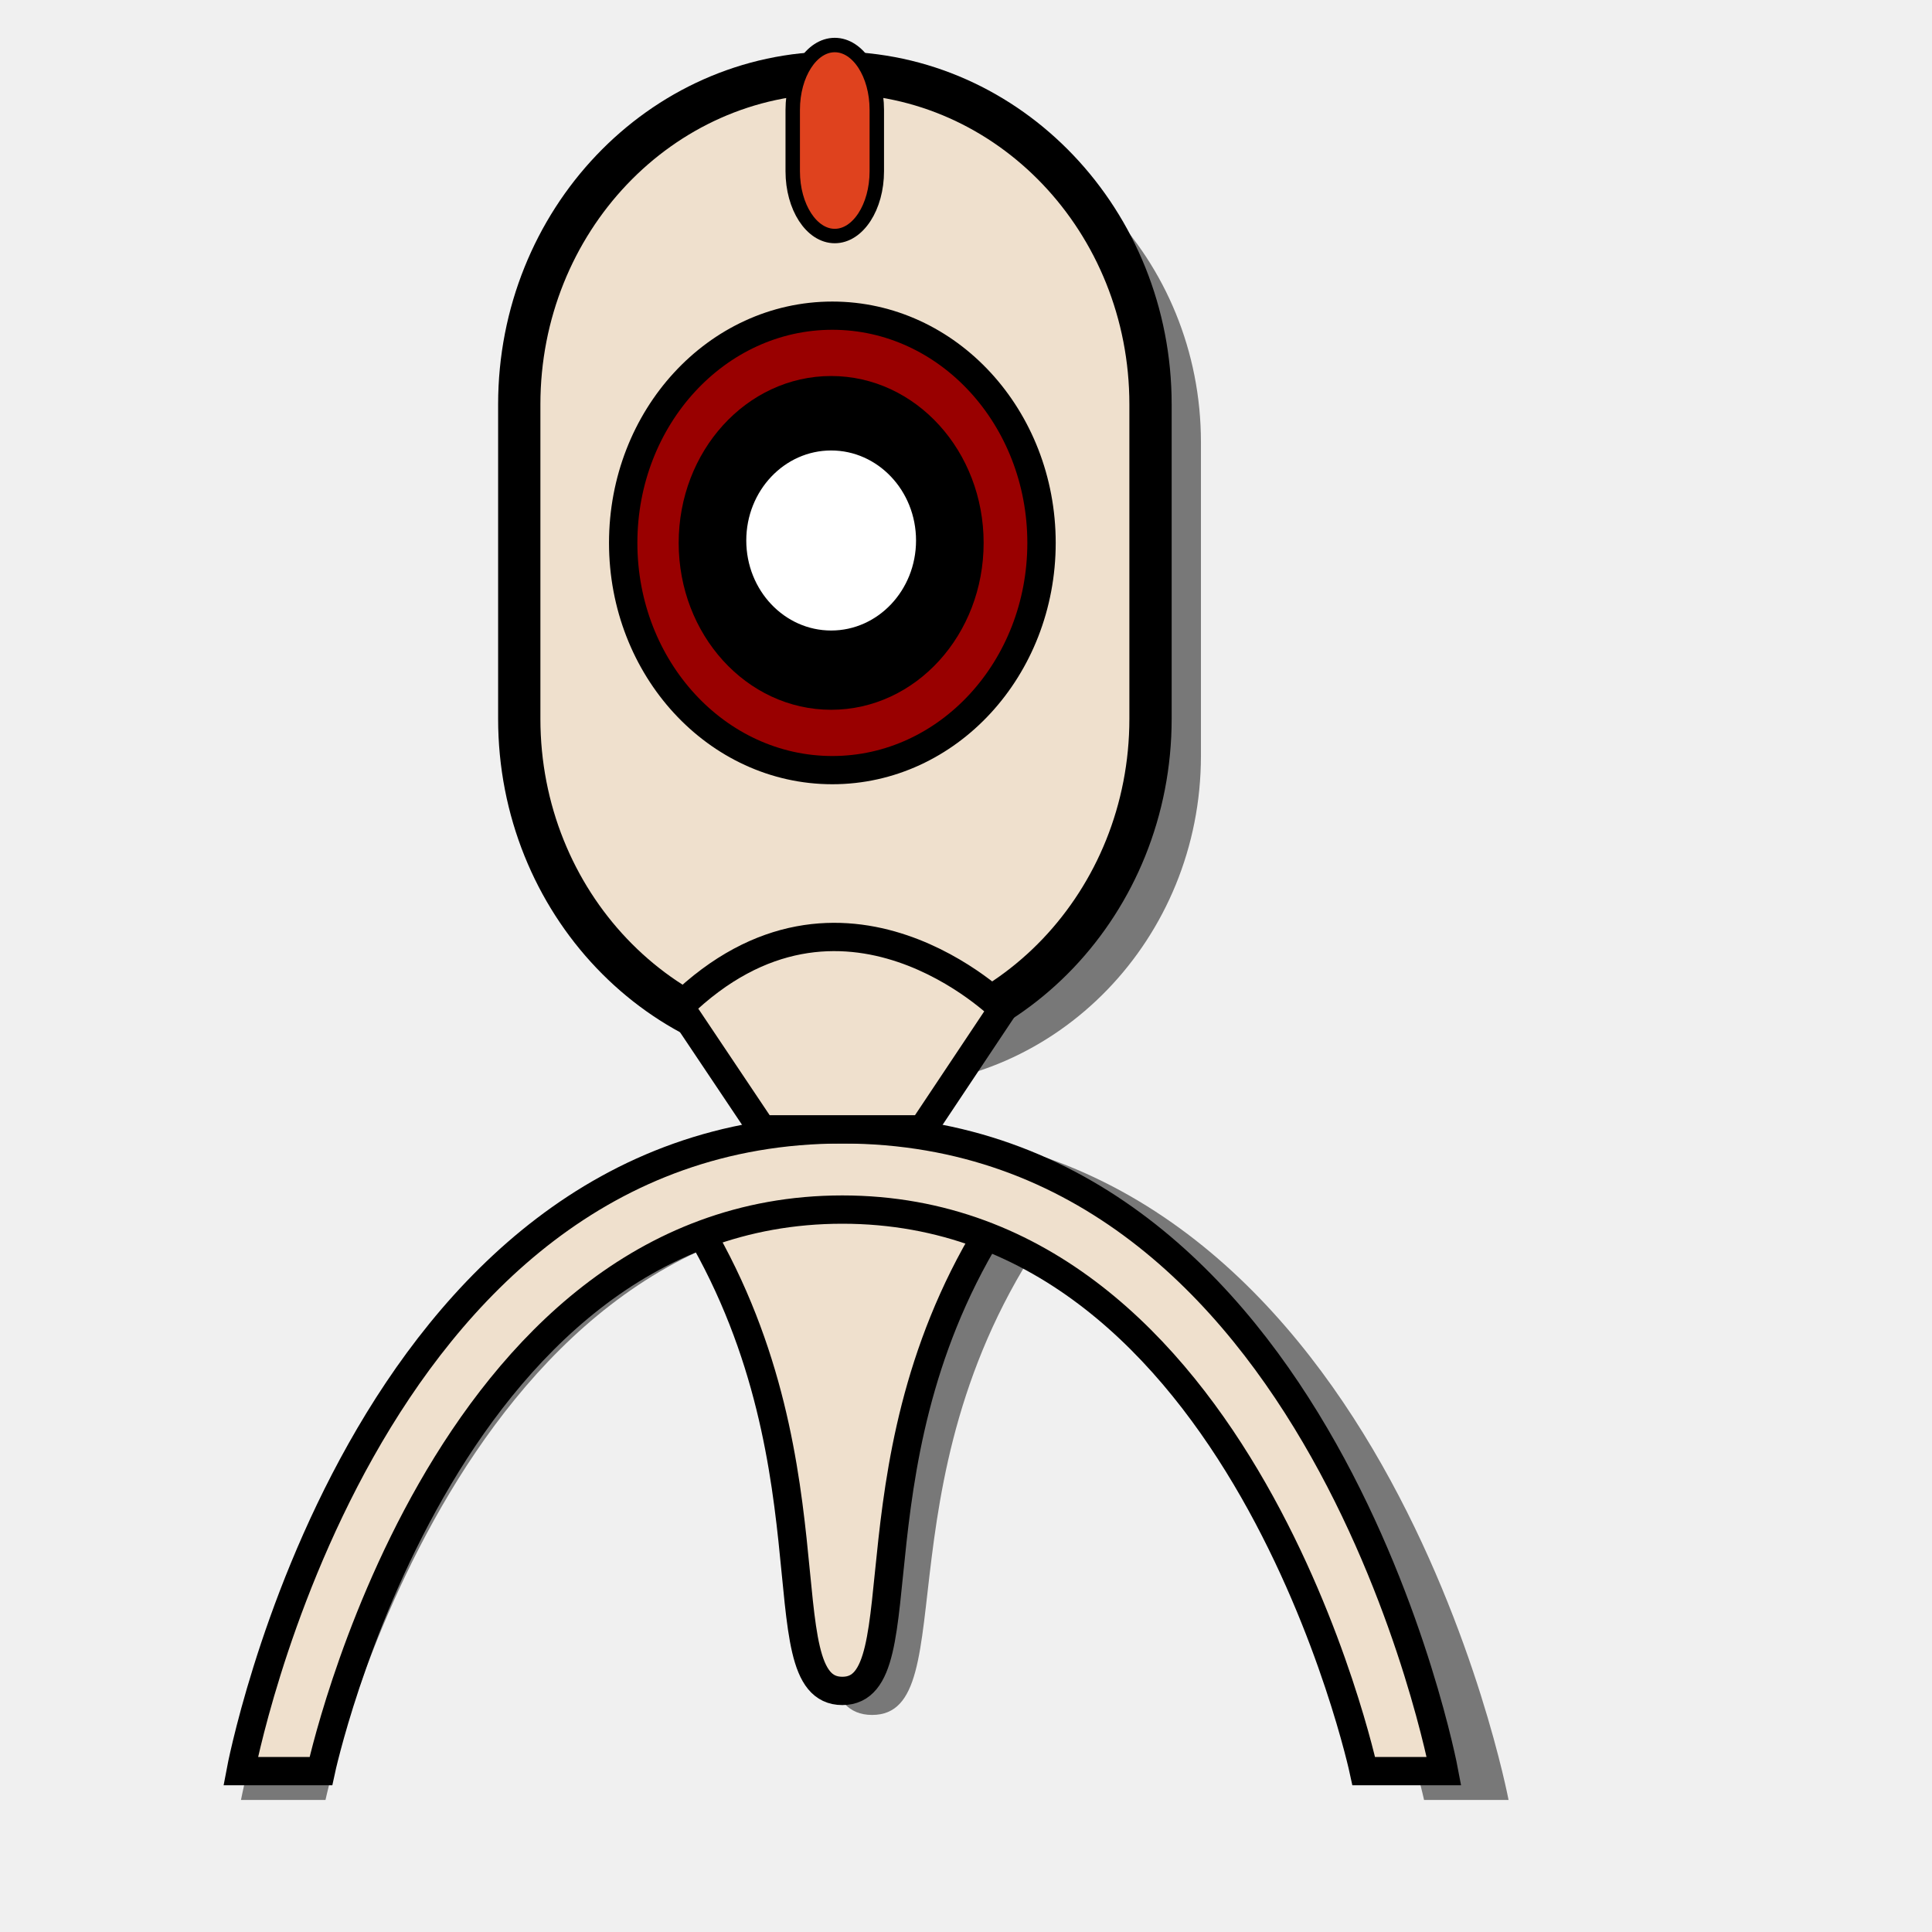
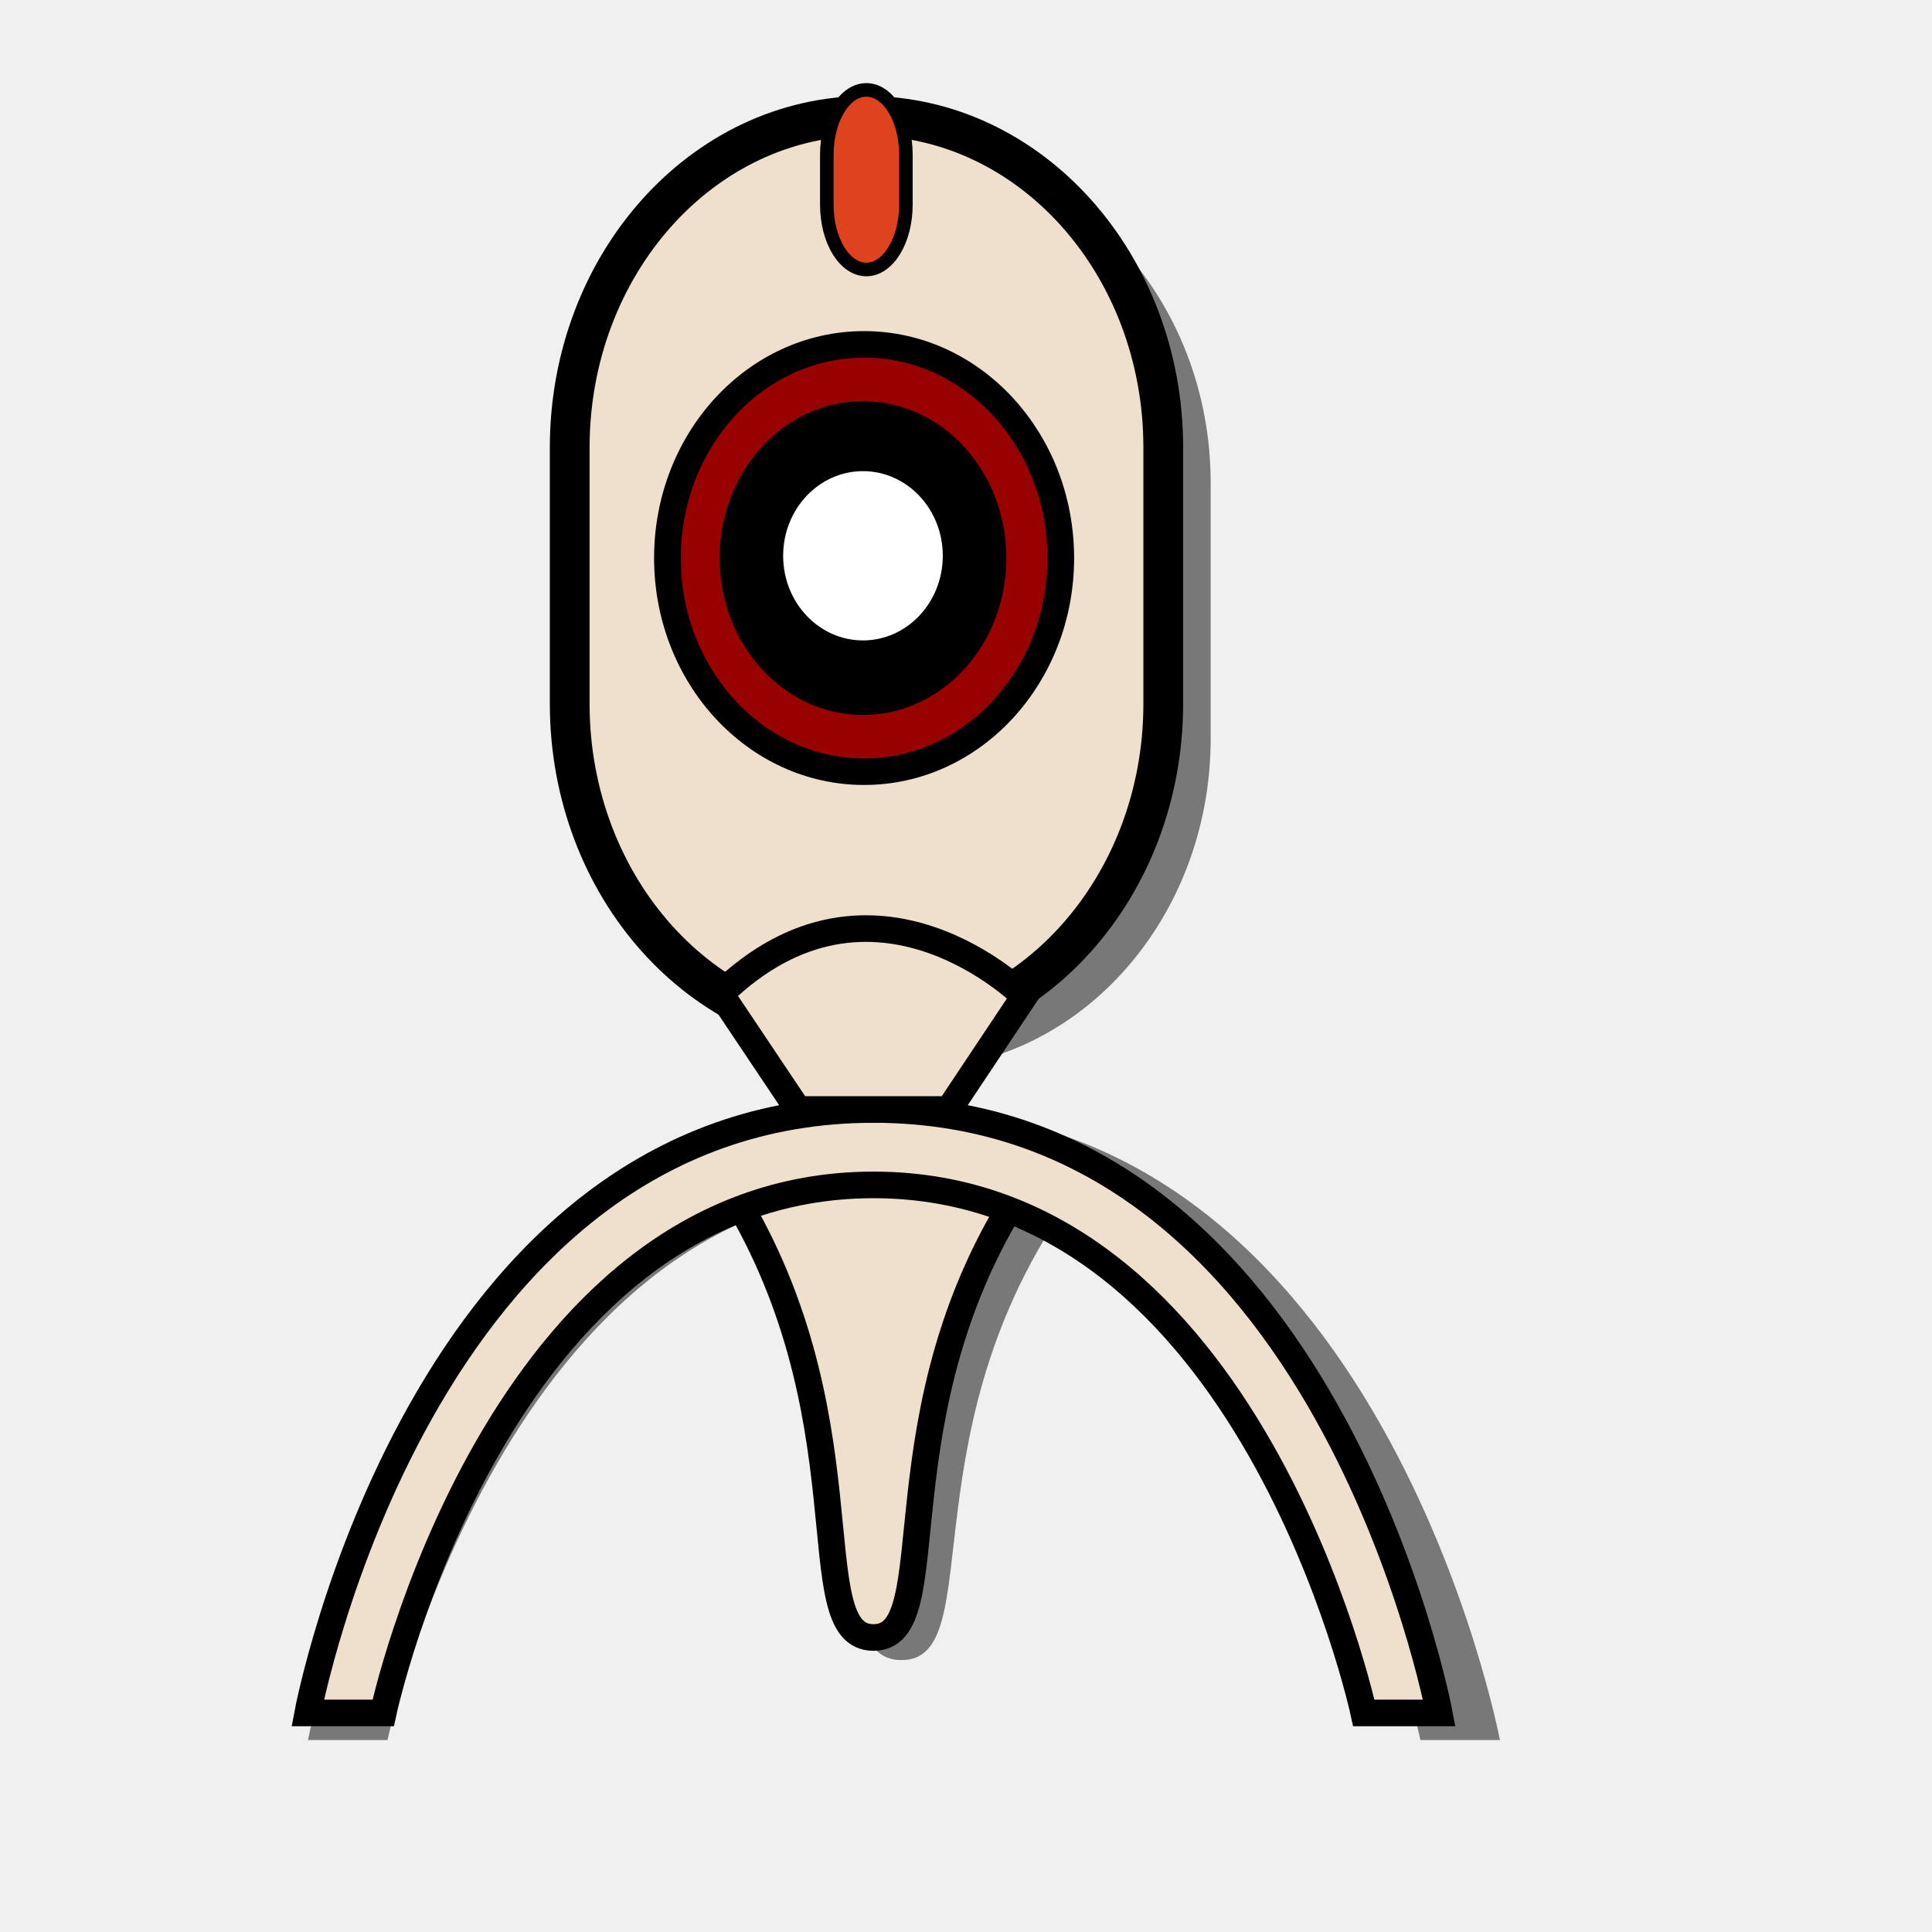
- <svg xmlns="http://www.w3.org/2000/svg" id="svg1" width="128pt" height="128pt">
+ <svg xmlns="http://www.w3.org/2000/svg" height="128pt" width="128pt" id="svg1">
  <defs id="defs3" />
-   <path style="fill:#000000;fill-rule:evenodd;stroke:none;stroke-width:2.527;fill-opacity:0.497;" d="M 77.274,99.764 C 122.064,99.764 133.262,159.003 133.262,159.003 L 125.797,159.003 C 125.797,159.003 114.599,107.169 77.274,107.169 C 39.949,107.169 28.752,159.003 28.752,159.003 L 21.287,159.003 C 21.287,159.003 32.484,99.764 77.274,99.764 z " id="path837" />
-   <rect style="fill:#000000;fill-rule:evenodd;stroke:none;stroke-width:3.735;fill-opacity:0.503;" id="rect835" width="56.481" height="86.155" x="49.606" y="9.837" ry="29.227" />
-   <rect style="fill:#efe0cd;fill-rule:evenodd;stroke:#000000;stroke-width:3.735;fill-opacity:1;" id="rect825" width="55.763" height="86.384" x="45.87" y="6.418" ry="29.305" />
-   <rect style="fill:#df421e;fill-rule:evenodd;stroke:#000000;stroke-width:0.956pt;fill-opacity:1;" id="rect826" width="7.427" height="16.872" ry="5.724" x="70.027" y="3.978" />
-   <path style="fill-rule:evenodd;stroke:#000000;stroke-width:2.188;fill:#990000;fill-opacity:1;stroke-dasharray:none;" id="path827" d="M 42.016 47.109 A 16.127 17.613 0 1 0 9.761,47.109 A 16.127 17.613 0 1 0 42.016 47.109 z" transform="matrix(1.14567,0,0,1.139624,43.86805,-5.728689)" />
-   <path style="fill-rule:evenodd;stroke:#000000;stroke-width:2.188;fill:#000000;fill-opacity:1;stroke-dasharray:none;" id="path828" d="M 42.016 47.109 A 16.127 17.613 0 1 0 9.761,47.109 A 16.127 17.613 0 1 0 42.016 47.109 z" transform="matrix(0.782108,0,0,0.788005,53.17406,10.83565)" />
-   <path style="fill-rule:evenodd;stroke:#000000;stroke-width:2.188;fill:#ffffff;fill-opacity:1;stroke-dasharray:none;" id="path829" d="M 42.016 47.109 A 16.127 17.613 0 1 0 9.761,47.109 A 16.127 17.613 0 1 0 42.016 47.109 z" transform="matrix(0.498768,0,0,0.481372,60.50933,25.06854)" />
-   <path style="fill:#000000;fill-rule:evenodd;stroke:none;stroke-opacity:1;stroke-width:2.5;stroke-linejoin:miter;stroke-linecap:butt;fill-opacity:0.503;stroke-dasharray:none;" d="M 60.477,106.525 C 77.039,129.179 68.615,151.492 77.039,151.492 C 85.463,151.492 77.039,129.179 93.888,106.867 C 82.751,106.753 71.614,106.639 60.477,106.525 z " id="path838" />
-   <path style="fill:#efe0cd;fill-rule:evenodd;stroke:black;stroke-opacity:1;stroke-width:2.5;stroke-linejoin:miter;stroke-linecap:butt;fill-opacity:1;stroke-dasharray:none;" d="M 60.477,106.525 C 74.409,128.11 67.323,149.37 74.409,149.37 C 81.496,149.37 74.409,128.11 88.583,106.85 C 79.214,106.742 69.846,106.634 60.477,106.525 z " id="path831" />
-   <path style="fill:#efe0cd;fill-rule:evenodd;stroke:black;stroke-opacity:1;stroke-width:2.5;stroke-linejoin:miter;stroke-linecap:butt;fill-opacity:1;stroke-dasharray:none;" d="M 74.409,99.764 C 116.929,99.764 127.559,156.457 127.559,156.457 L 120.472,156.457 C 120.472,156.457 109.843,106.85 74.409,106.85 C 38.976,106.85 28.346,156.457 28.346,156.457 L 21.26,156.457 C 21.26,156.457 31.89,99.764 74.409,99.764 z " id="path830" />
-   <path style="fill:#efe0cd;fill-rule:evenodd;stroke:black;stroke-opacity:1;stroke-width:2.5;stroke-linejoin:miter;stroke-linecap:butt;fill-opacity:1;stroke-dasharray:none;" d="M 60.053,88.912 L 67.323,99.764 L 81.496,99.764 L 88.583,89.134 C 88.583,89.134 74.409,74.961 60.053,88.912 z " id="path834" />
+   <path id="path837" d="M 79.854,98.008 C 121.969,98.008 132.498,153.709 132.498,153.709 L 125.479,153.709 C 125.479,153.709 114.95,104.97 79.854,104.97 C 44.758,104.97 34.23,153.709 34.23,153.709 L 27.21,153.709 C 27.21,153.709 37.739,98.008 79.854,98.008 z " style="fill:#000000;fill-opacity:0.497;fill-rule:evenodd;stroke:none;stroke-width:2.527" />
+   <rect rx="29.227" ry="29.227" y="13.451" x="53.839" height="81.01" width="53.108" id="rect835" style="fill:#000000;fill-opacity:0.503;fill-rule:evenodd;stroke:none;stroke-width:3.735" />
+   <rect rx="29.305" ry="29.305" y="10.236" x="50.326" height="81.225" width="52.433" id="rect825" style="fill:#efe0cd;fill-opacity:1;fill-rule:evenodd;stroke:#000000;stroke-width:3.512" />
+   <rect rx="5.724" y="7.942" x="73.039" ry="5.724" height="15.864" width="6.984" id="rect826" style="fill:#df421e;fill-opacity:1;fill-rule:evenodd;stroke:#000000;stroke-width:0.899pt" />
+   <path transform="matrix(1.077249,0,0,1.071564,48.44321,-1.184677)" d="M 42.016 47.109 A 16.127 17.613 0 1 1  9.761,47.109 A 16.127 17.613 0 1 1  42.016 47.109 z" id="path827" style="fill:#990000;fill-opacity:1;fill-rule:evenodd;stroke:#000000;stroke-width:2.188" />
+   <path transform="matrix(0.7354,0,0,0.740944,57.19346,14.39042)" d="M 42.016 47.109 A 16.127 17.613 0 1 1  9.761,47.109 A 16.127 17.613 0 1 1  42.016 47.109 z" id="path828" style="fill:#000000;fill-opacity:1;fill-rule:evenodd;stroke:#000000;stroke-width:2.188" />
+   <path transform="matrix(0.468981,0,0,0.452624,64.09066,27.77331)" d="M 42.016 47.109 A 16.127 17.613 0 1 1  9.761,47.109 A 16.127 17.613 0 1 1  42.016 47.109 z" id="path829" style="fill:#ffffff;fill-opacity:1;fill-rule:evenodd;stroke:#000000;stroke-width:2.188" />
+   <path id="path838" d="M 64.061,104.365 C 79.633,125.666 71.712,146.647 79.633,146.647 C 87.554,146.647 79.633,125.666 95.476,104.686 C 85.004,104.579 74.532,104.472 64.061,104.365 z " style="fill:#000000;fill-opacity:0.503;fill-rule:evenodd;stroke:none;stroke-width:2.5;stroke-linecap:butt;stroke-linejoin:miter;stroke-opacity:1" />
+   <path id="path831" d="M 64.061,104.365 C 77.161,124.661 70.497,144.651 77.161,144.651 C 83.824,144.651 77.161,124.661 90.487,104.671 C 81.679,104.569 72.87,104.467 64.061,104.365 z " style="fill:#efe0cd;fill-opacity:1;fill-rule:evenodd;stroke:#000000;stroke-width:2.351;stroke-linecap:butt;stroke-linejoin:miter;stroke-opacity:1" />
+   <path id="path830" d="M 77.161,98.008 C 117.141,98.008 127.136,151.315 127.136,151.315 L 120.473,151.315 C 120.473,151.315 110.478,104.671 77.161,104.671 C 43.844,104.671 33.849,151.315 33.849,151.315 L 27.185,151.315 C 27.185,151.315 37.18,98.008 77.161,98.008 z " style="fill:#efe0cd;fill-opacity:1;fill-rule:evenodd;stroke:#000000;stroke-width:2.351;stroke-linecap:butt;stroke-linejoin:miter;stroke-opacity:1" />
+   <path id="path834" d="M 63.662,87.804 L 70.497,98.008 L 83.824,98.008 L 90.487,88.013 C 90.487,88.013 77.161,74.686 63.662,87.804 z " style="fill:#efe0cd;fill-opacity:1;fill-rule:evenodd;stroke:#000000;stroke-width:2.351;stroke-linecap:butt;stroke-linejoin:miter;stroke-opacity:1" />
</svg>
